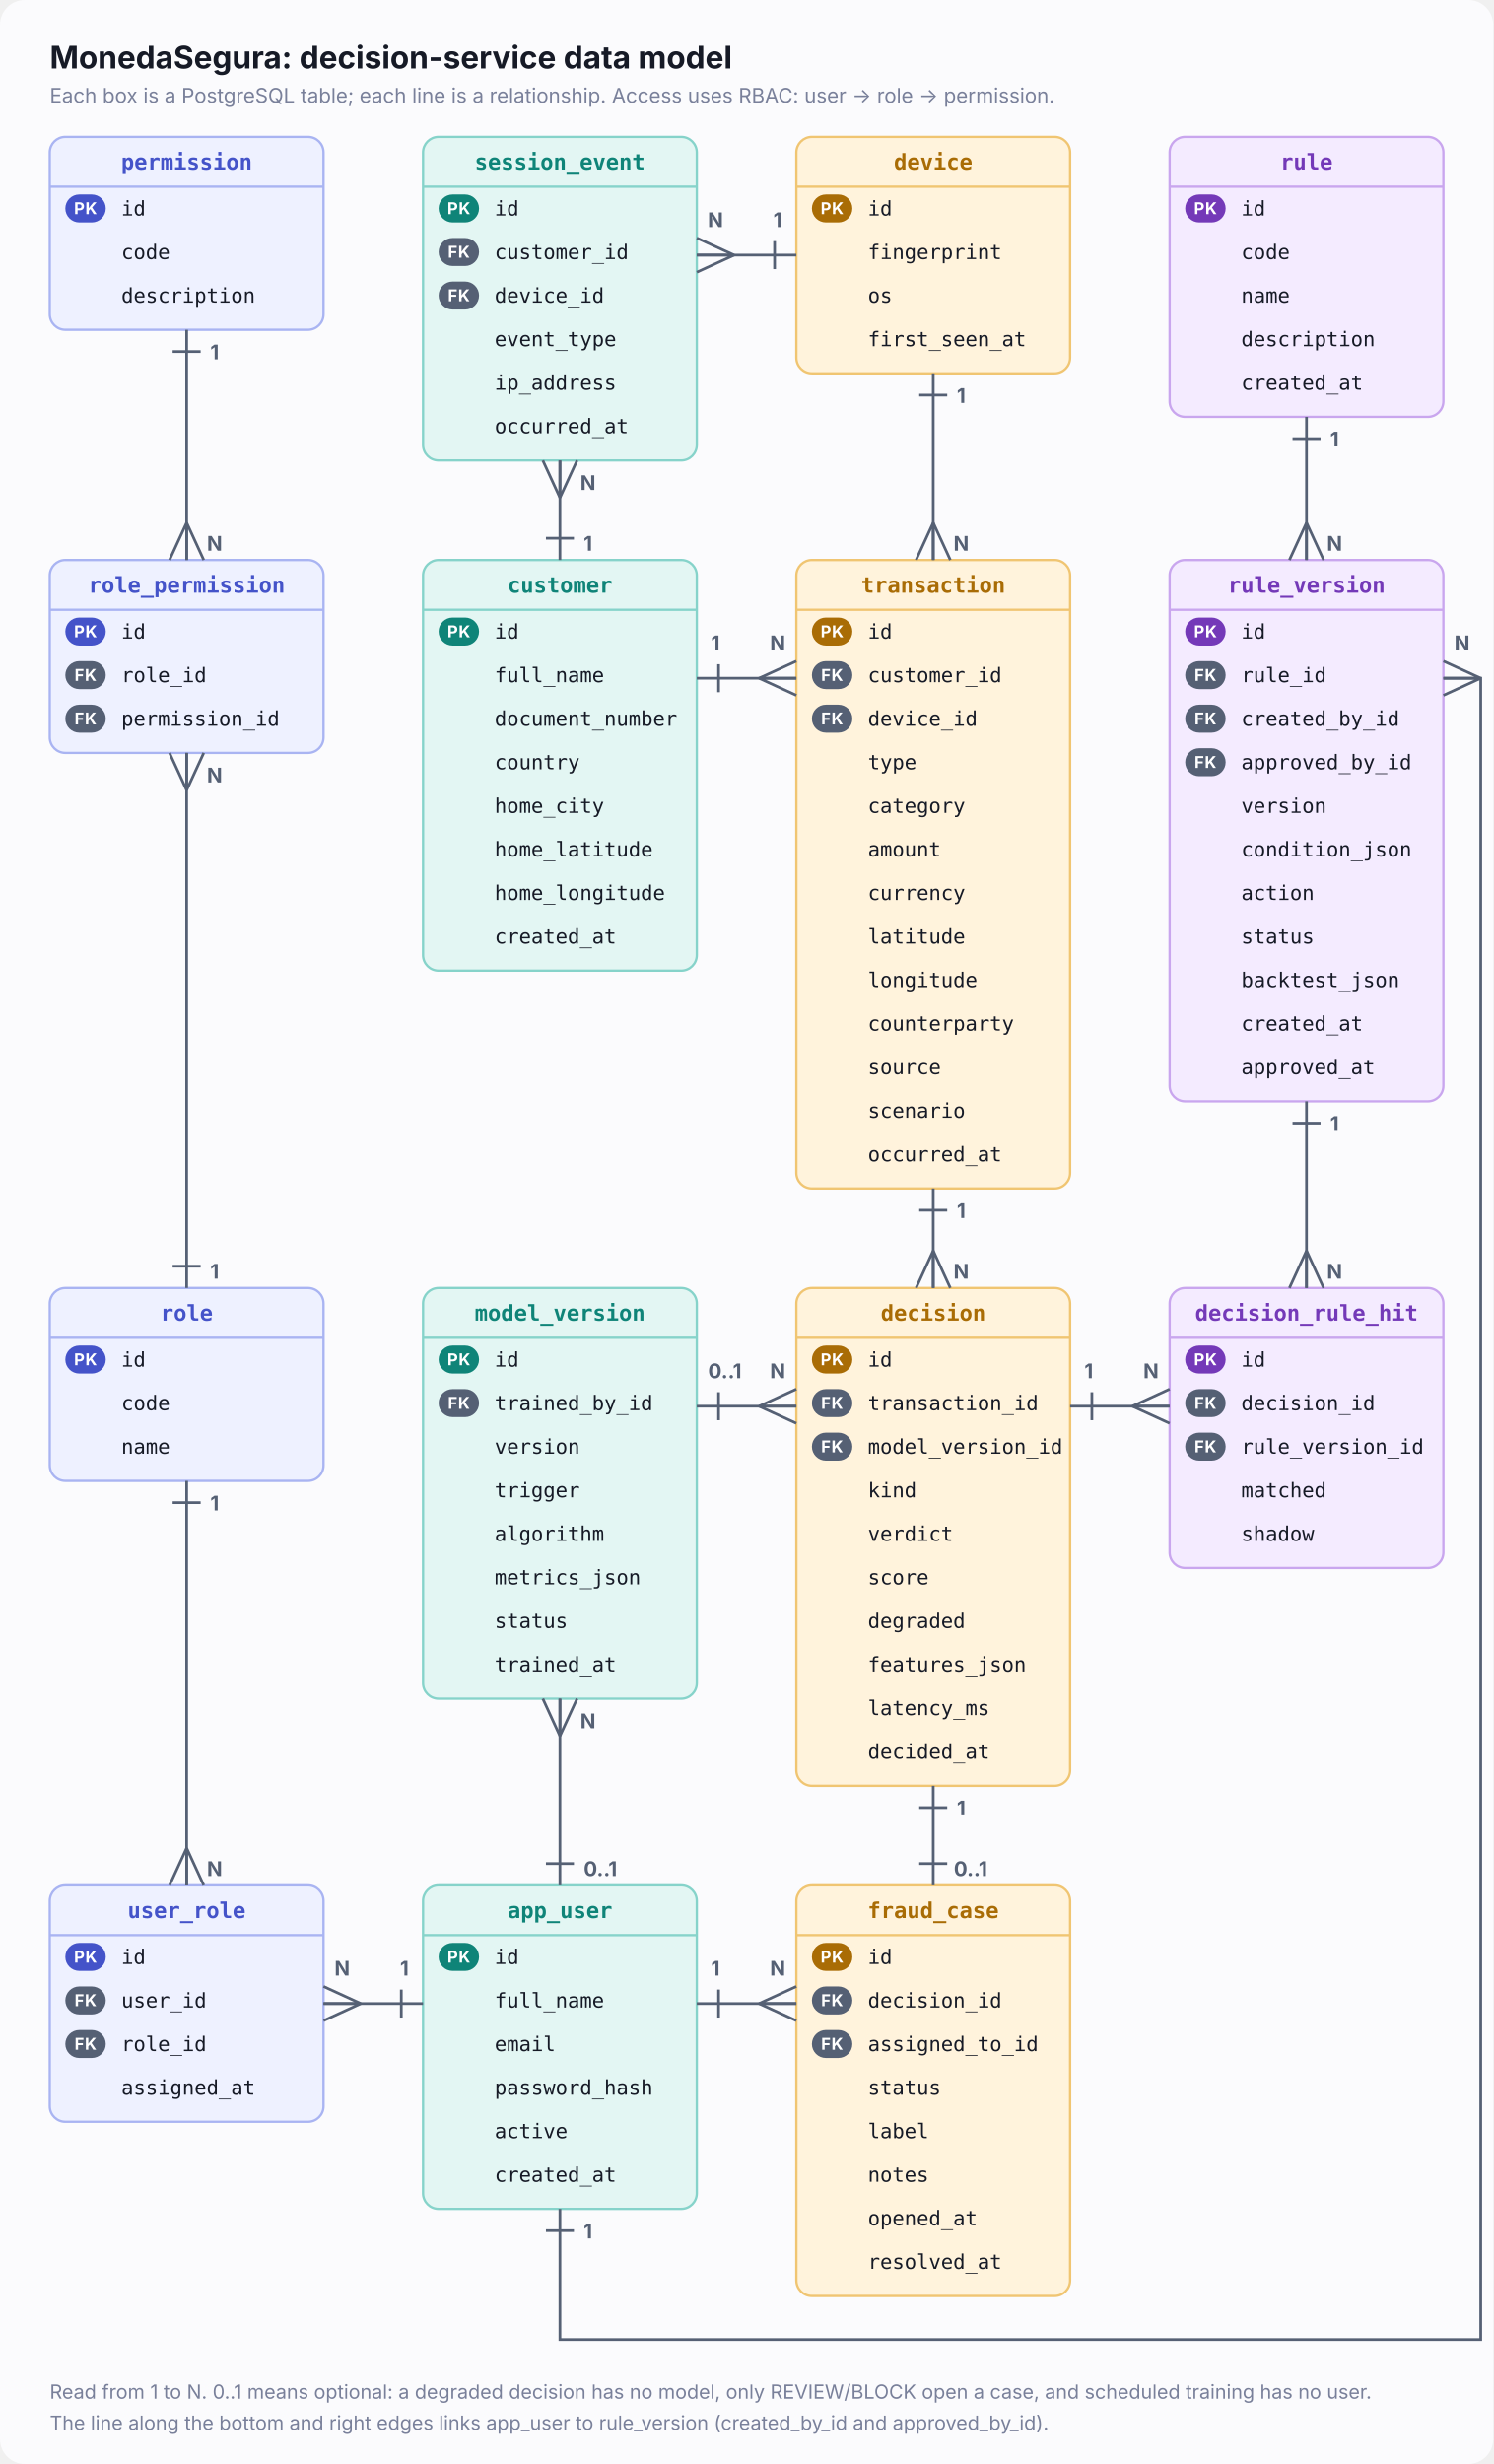
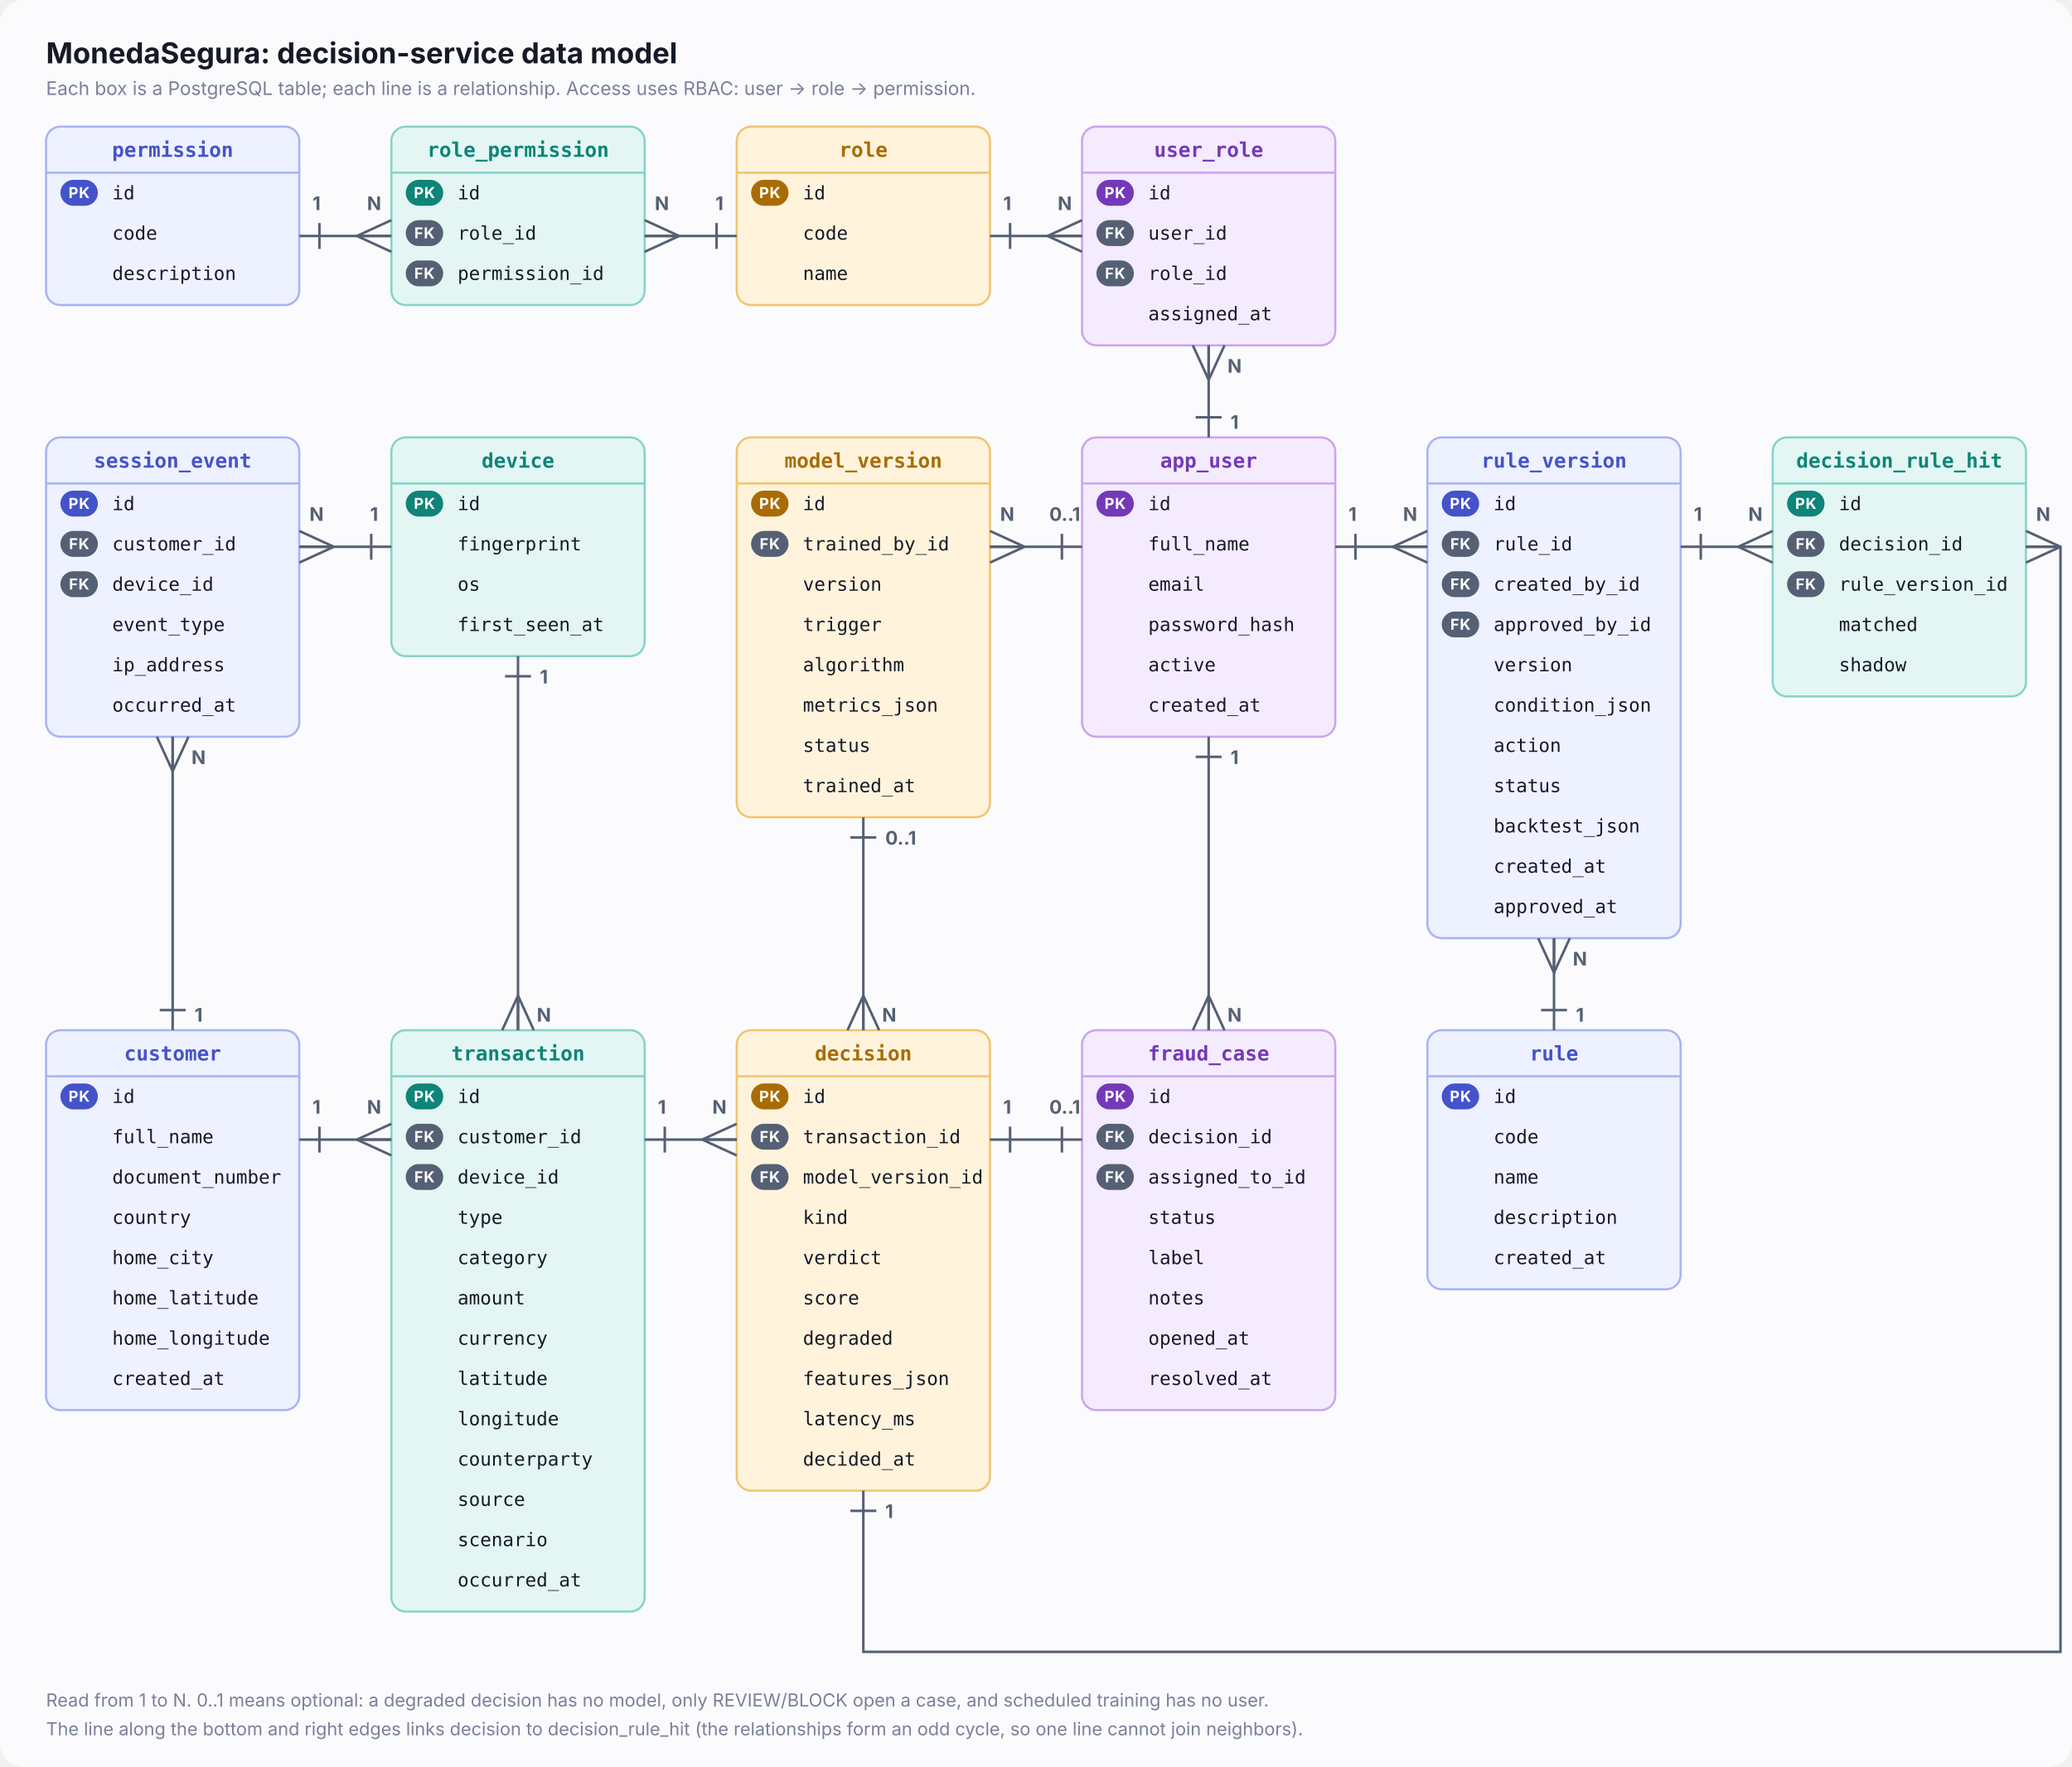
- <svg xmlns="http://www.w3.org/2000/svg" id="mer" viewBox="0 0 960 1584" role="img" font-family="ui-sans-serif, -apple-system, 'Segoe UI', Inter, Roboto, Helvetica, Arial, sans-serif">
+ <svg xmlns="http://www.w3.org/2000/svg" id="mer" viewBox="0 0 1440 1228" role="img" font-family="ui-sans-serif, -apple-system, 'Segoe UI', Inter, Roboto, Helvetica, Arial, sans-serif">
  <style>
#mer .mono{font-family:ui-monospace,SFMono-Regular,'SF Mono',Menlo,Consolas,monospace;font-size:13px;fill:#161A26}
#mer .nt{font-size:14px;font-weight:700}
#mer .lk{fill:none;stroke:#556074;stroke-width:1.75}
#mer .card{stroke-width:1.5}
#mer .bd{font-size:10.5px;font-weight:700;fill:#fff;letter-spacing:.04em}
#mer .ca{font-size:13px;font-weight:700;fill:#556074}
</style>
-   <rect width="960" height="1584" rx="16" fill="#FBFBFD" />
+   <rect width="1440" height="1228" rx="16" fill="#FBFBFD" />
  <text x="32" y="44" font-size="20" font-weight="700" fill="#161A26">MonedaSegura: decision-service data model</text>
  <text x="32" y="66" font-size="13" fill="#79809A">Each box is a PostgreSQL table; each line is a relationship. Access uses RBAC: user → role → permission.</text>
  <g>
    <rect class="card" x="32" y="88" width="176" height="124" rx="10" fill="#EEF1FF" stroke="#A9B4F2" />
    <path d="M32,120 H208" stroke="#A9B4F2" stroke-width="1.5" />
    <text class="nt mono" x="120" y="109" text-anchor="middle" style="fill:#4453C9;font-size:14px">permission</text>
    <rect x="42" y="125" width="26" height="18" rx="9" fill="#4453C9" />
    <text class="bd" x="55" y="134" text-anchor="middle" dy="0.35em">PK</text>
    <text class="mono" x="78" y="134" dy="0.35em">id</text>
    <text class="mono" x="78" y="162" dy="0.35em">code</text>
    <text class="mono" x="78" y="190" dy="0.35em">description</text>
  </g>
  <g>
-     <rect class="card" x="272" y="88" width="176" height="208" rx="10" fill="#E3F6F3" stroke="#86D3CA" />
+     <rect class="card" x="272" y="88" width="176" height="124" rx="10" fill="#E3F6F3" stroke="#86D3CA" />
    <path d="M272,120 H448" stroke="#86D3CA" stroke-width="1.5" />
-     <text class="nt mono" x="360" y="109" text-anchor="middle" style="fill:#0F8478;font-size:14px">session_event</text>
+     <text class="nt mono" x="360" y="109" text-anchor="middle" style="fill:#0F8478;font-size:14px">role_permission</text>
    <rect x="282" y="125" width="26" height="18" rx="9" fill="#0F8478" />
    <text class="bd" x="295" y="134" text-anchor="middle" dy="0.35em">PK</text>
    <text class="mono" x="318" y="134" dy="0.35em">id</text>
    <rect x="282" y="153" width="26" height="18" rx="9" fill="#556074" />
    <text class="bd" x="295" y="162" text-anchor="middle" dy="0.35em">FK</text>
-     <text class="mono" x="318" y="162" dy="0.35em">customer_id</text>
+     <text class="mono" x="318" y="162" dy="0.35em">role_id</text>
    <rect x="282" y="181" width="26" height="18" rx="9" fill="#556074" />
    <text class="bd" x="295" y="190" text-anchor="middle" dy="0.35em">FK</text>
-     <text class="mono" x="318" y="190" dy="0.35em">device_id</text>
-     <text class="mono" x="318" y="218" dy="0.35em">event_type</text>
-     <text class="mono" x="318" y="246" dy="0.35em">ip_address</text>
-     <text class="mono" x="318" y="274" dy="0.35em">occurred_at</text>
-   </g>
-   <g>
-     <rect class="card" x="512" y="88" width="176" height="152" rx="10" fill="#FFF3DC" stroke="#F0C572" />
+     <text class="mono" x="318" y="190" dy="0.35em">permission_id</text>
+   </g>
+   <g>
+     <rect class="card" x="512" y="88" width="176" height="124" rx="10" fill="#FFF3DC" stroke="#F0C572" />
    <path d="M512,120 H688" stroke="#F0C572" stroke-width="1.5" />
-     <text class="nt mono" x="600" y="109" text-anchor="middle" style="fill:#A96C05;font-size:14px">device</text>
+     <text class="nt mono" x="600" y="109" text-anchor="middle" style="fill:#A96C05;font-size:14px">role</text>
    <rect x="522" y="125" width="26" height="18" rx="9" fill="#A96C05" />
    <text class="bd" x="535" y="134" text-anchor="middle" dy="0.35em">PK</text>
    <text class="mono" x="558" y="134" dy="0.35em">id</text>
-     <text class="mono" x="558" y="162" dy="0.35em">fingerprint</text>
-     <text class="mono" x="558" y="190" dy="0.35em">os</text>
-     <text class="mono" x="558" y="218" dy="0.35em">first_seen_at</text>
-   </g>
-   <g>
-     <rect class="card" x="752" y="88" width="176" height="180" rx="10" fill="#F4EBFF" stroke="#C9A6EE" />
+     <text class="mono" x="558" y="162" dy="0.35em">code</text>
+     <text class="mono" x="558" y="190" dy="0.35em">name</text>
+   </g>
+   <g>
+     <rect class="card" x="752" y="88" width="176" height="152" rx="10" fill="#F4EBFF" stroke="#C9A6EE" />
    <path d="M752,120 H928" stroke="#C9A6EE" stroke-width="1.5" />
-     <text class="nt mono" x="840" y="109" text-anchor="middle" style="fill:#7439B8;font-size:14px">rule</text>
+     <text class="nt mono" x="840" y="109" text-anchor="middle" style="fill:#7439B8;font-size:14px">user_role</text>
    <rect x="762" y="125" width="26" height="18" rx="9" fill="#7439B8" />
    <text class="bd" x="775" y="134" text-anchor="middle" dy="0.35em">PK</text>
    <text class="mono" x="798" y="134" dy="0.35em">id</text>
-     <text class="mono" x="798" y="162" dy="0.35em">code</text>
-     <text class="mono" x="798" y="190" dy="0.35em">name</text>
-     <text class="mono" x="798" y="218" dy="0.35em">description</text>
-     <text class="mono" x="798" y="246" dy="0.35em">created_at</text>
-   </g>
-   <g>
-     <rect class="card" x="32" y="360" width="176" height="124" rx="10" fill="#EEF1FF" stroke="#A9B4F2" />
-     <path d="M32,392 H208" stroke="#A9B4F2" stroke-width="1.5" />
-     <text class="nt mono" x="120" y="381" text-anchor="middle" style="fill:#4453C9;font-size:14px">role_permission</text>
-     <rect x="42" y="397" width="26" height="18" rx="9" fill="#4453C9" />
-     <text class="bd" x="55" y="406" text-anchor="middle" dy="0.35em">PK</text>
-     <text class="mono" x="78" y="406" dy="0.35em">id</text>
-     <rect x="42" y="425" width="26" height="18" rx="9" fill="#556074" />
-     <text class="bd" x="55" y="434" text-anchor="middle" dy="0.35em">FK</text>
-     <text class="mono" x="78" y="434" dy="0.35em">role_id</text>
-     <rect x="42" y="453" width="26" height="18" rx="9" fill="#556074" />
-     <text class="bd" x="55" y="462" text-anchor="middle" dy="0.35em">FK</text>
-     <text class="mono" x="78" y="462" dy="0.35em">permission_id</text>
-   </g>
-   <g>
-     <rect class="card" x="272" y="360" width="176" height="264" rx="10" fill="#E3F6F3" stroke="#86D3CA" />
-     <path d="M272,392 H448" stroke="#86D3CA" stroke-width="1.5" />
-     <text class="nt mono" x="360" y="381" text-anchor="middle" style="fill:#0F8478;font-size:14px">customer</text>
-     <rect x="282" y="397" width="26" height="18" rx="9" fill="#0F8478" />
-     <text class="bd" x="295" y="406" text-anchor="middle" dy="0.35em">PK</text>
-     <text class="mono" x="318" y="406" dy="0.35em">id</text>
-     <text class="mono" x="318" y="434" dy="0.35em">full_name</text>
-     <text class="mono" x="318" y="462" dy="0.35em">document_number</text>
-     <text class="mono" x="318" y="490" dy="0.35em">country</text>
-     <text class="mono" x="318" y="518" dy="0.35em">home_city</text>
-     <text class="mono" x="318" y="546" dy="0.35em">home_latitude</text>
-     <text class="mono" x="318" y="574" dy="0.35em">home_longitude</text>
-     <text class="mono" x="318" y="602" dy="0.35em">created_at</text>
-   </g>
-   <g>
-     <rect class="card" x="512" y="360" width="176" height="404" rx="10" fill="#FFF3DC" stroke="#F0C572" />
-     <path d="M512,392 H688" stroke="#F0C572" stroke-width="1.5" />
-     <text class="nt mono" x="600" y="381" text-anchor="middle" style="fill:#A96C05;font-size:14px">transaction</text>
-     <rect x="522" y="397" width="26" height="18" rx="9" fill="#A96C05" />
-     <text class="bd" x="535" y="406" text-anchor="middle" dy="0.35em">PK</text>
-     <text class="mono" x="558" y="406" dy="0.35em">id</text>
-     <rect x="522" y="425" width="26" height="18" rx="9" fill="#556074" />
-     <text class="bd" x="535" y="434" text-anchor="middle" dy="0.35em">FK</text>
-     <text class="mono" x="558" y="434" dy="0.35em">customer_id</text>
-     <rect x="522" y="453" width="26" height="18" rx="9" fill="#556074" />
-     <text class="bd" x="535" y="462" text-anchor="middle" dy="0.35em">FK</text>
-     <text class="mono" x="558" y="462" dy="0.35em">device_id</text>
-     <text class="mono" x="558" y="490" dy="0.35em">type</text>
-     <text class="mono" x="558" y="518" dy="0.35em">category</text>
-     <text class="mono" x="558" y="546" dy="0.35em">amount</text>
-     <text class="mono" x="558" y="574" dy="0.35em">currency</text>
-     <text class="mono" x="558" y="602" dy="0.35em">latitude</text>
-     <text class="mono" x="558" y="630" dy="0.35em">longitude</text>
-     <text class="mono" x="558" y="658" dy="0.35em">counterparty</text>
-     <text class="mono" x="558" y="686" dy="0.35em">source</text>
-     <text class="mono" x="558" y="714" dy="0.35em">scenario</text>
-     <text class="mono" x="558" y="742" dy="0.35em">occurred_at</text>
-   </g>
-   <g>
-     <rect class="card" x="752" y="360" width="176" height="348" rx="10" fill="#F4EBFF" stroke="#C9A6EE" />
-     <path d="M752,392 H928" stroke="#C9A6EE" stroke-width="1.5" />
-     <text class="nt mono" x="840" y="381" text-anchor="middle" style="fill:#7439B8;font-size:14px">rule_version</text>
-     <rect x="762" y="397" width="26" height="18" rx="9" fill="#7439B8" />
-     <text class="bd" x="775" y="406" text-anchor="middle" dy="0.35em">PK</text>
-     <text class="mono" x="798" y="406" dy="0.35em">id</text>
-     <rect x="762" y="425" width="26" height="18" rx="9" fill="#556074" />
-     <text class="bd" x="775" y="434" text-anchor="middle" dy="0.35em">FK</text>
-     <text class="mono" x="798" y="434" dy="0.35em">rule_id</text>
-     <rect x="762" y="453" width="26" height="18" rx="9" fill="#556074" />
-     <text class="bd" x="775" y="462" text-anchor="middle" dy="0.35em">FK</text>
-     <text class="mono" x="798" y="462" dy="0.35em">created_by_id</text>
-     <rect x="762" y="481" width="26" height="18" rx="9" fill="#556074" />
-     <text class="bd" x="775" y="490" text-anchor="middle" dy="0.35em">FK</text>
-     <text class="mono" x="798" y="490" dy="0.35em">approved_by_id</text>
-     <text class="mono" x="798" y="518" dy="0.35em">version</text>
-     <text class="mono" x="798" y="546" dy="0.35em">condition_json</text>
-     <text class="mono" x="798" y="574" dy="0.35em">action</text>
-     <text class="mono" x="798" y="602" dy="0.35em">status</text>
-     <text class="mono" x="798" y="630" dy="0.35em">backtest_json</text>
-     <text class="mono" x="798" y="658" dy="0.35em">created_at</text>
-     <text class="mono" x="798" y="686" dy="0.35em">approved_at</text>
-   </g>
-   <g>
-     <rect class="card" x="32" y="828" width="176" height="124" rx="10" fill="#EEF1FF" stroke="#A9B4F2" />
-     <path d="M32,860 H208" stroke="#A9B4F2" stroke-width="1.5" />
-     <text class="nt mono" x="120" y="849" text-anchor="middle" style="fill:#4453C9;font-size:14px">role</text>
-     <rect x="42" y="865" width="26" height="18" rx="9" fill="#4453C9" />
-     <text class="bd" x="55" y="874" text-anchor="middle" dy="0.35em">PK</text>
-     <text class="mono" x="78" y="874" dy="0.35em">id</text>
-     <text class="mono" x="78" y="902" dy="0.35em">code</text>
-     <text class="mono" x="78" y="930" dy="0.35em">name</text>
-   </g>
-   <g>
-     <rect class="card" x="272" y="828" width="176" height="264" rx="10" fill="#E3F6F3" stroke="#86D3CA" />
-     <path d="M272,860 H448" stroke="#86D3CA" stroke-width="1.5" />
-     <text class="nt mono" x="360" y="849" text-anchor="middle" style="fill:#0F8478;font-size:14px">model_version</text>
-     <rect x="282" y="865" width="26" height="18" rx="9" fill="#0F8478" />
-     <text class="bd" x="295" y="874" text-anchor="middle" dy="0.35em">PK</text>
-     <text class="mono" x="318" y="874" dy="0.35em">id</text>
-     <rect x="282" y="893" width="26" height="18" rx="9" fill="#556074" />
-     <text class="bd" x="295" y="902" text-anchor="middle" dy="0.35em">FK</text>
-     <text class="mono" x="318" y="902" dy="0.35em">trained_by_id</text>
-     <text class="mono" x="318" y="930" dy="0.35em">version</text>
-     <text class="mono" x="318" y="958" dy="0.35em">trigger</text>
-     <text class="mono" x="318" y="986" dy="0.35em">algorithm</text>
-     <text class="mono" x="318" y="1014" dy="0.35em">metrics_json</text>
-     <text class="mono" x="318" y="1042" dy="0.35em">status</text>
-     <text class="mono" x="318" y="1070" dy="0.35em">trained_at</text>
-   </g>
-   <g>
-     <rect class="card" x="512" y="828" width="176" height="320" rx="10" fill="#FFF3DC" stroke="#F0C572" />
-     <path d="M512,860 H688" stroke="#F0C572" stroke-width="1.5" />
-     <text class="nt mono" x="600" y="849" text-anchor="middle" style="fill:#A96C05;font-size:14px">decision</text>
-     <rect x="522" y="865" width="26" height="18" rx="9" fill="#A96C05" />
-     <text class="bd" x="535" y="874" text-anchor="middle" dy="0.35em">PK</text>
-     <text class="mono" x="558" y="874" dy="0.35em">id</text>
-     <rect x="522" y="893" width="26" height="18" rx="9" fill="#556074" />
-     <text class="bd" x="535" y="902" text-anchor="middle" dy="0.35em">FK</text>
-     <text class="mono" x="558" y="902" dy="0.35em">transaction_id</text>
-     <rect x="522" y="921" width="26" height="18" rx="9" fill="#556074" />
-     <text class="bd" x="535" y="930" text-anchor="middle" dy="0.35em">FK</text>
-     <text class="mono" x="558" y="930" dy="0.35em">model_version_id</text>
-     <text class="mono" x="558" y="958" dy="0.35em">kind</text>
-     <text class="mono" x="558" y="986" dy="0.35em">verdict</text>
-     <text class="mono" x="558" y="1014" dy="0.35em">score</text>
-     <text class="mono" x="558" y="1042" dy="0.35em">degraded</text>
-     <text class="mono" x="558" y="1070" dy="0.35em">features_json</text>
-     <text class="mono" x="558" y="1098" dy="0.35em">latency_ms</text>
-     <text class="mono" x="558" y="1126" dy="0.35em">decided_at</text>
-   </g>
-   <g>
-     <rect class="card" x="752" y="828" width="176" height="180" rx="10" fill="#F4EBFF" stroke="#C9A6EE" />
-     <path d="M752,860 H928" stroke="#C9A6EE" stroke-width="1.5" />
-     <text class="nt mono" x="840" y="849" text-anchor="middle" style="fill:#7439B8;font-size:14px">decision_rule_hit</text>
-     <rect x="762" y="865" width="26" height="18" rx="9" fill="#7439B8" />
-     <text class="bd" x="775" y="874" text-anchor="middle" dy="0.35em">PK</text>
-     <text class="mono" x="798" y="874" dy="0.35em">id</text>
-     <rect x="762" y="893" width="26" height="18" rx="9" fill="#556074" />
-     <text class="bd" x="775" y="902" text-anchor="middle" dy="0.35em">FK</text>
-     <text class="mono" x="798" y="902" dy="0.35em">decision_id</text>
-     <rect x="762" y="921" width="26" height="18" rx="9" fill="#556074" />
-     <text class="bd" x="775" y="930" text-anchor="middle" dy="0.35em">FK</text>
-     <text class="mono" x="798" y="930" dy="0.35em">rule_version_id</text>
-     <text class="mono" x="798" y="958" dy="0.35em">matched</text>
-     <text class="mono" x="798" y="986" dy="0.35em">shadow</text>
-   </g>
-   <g>
-     <rect class="card" x="32" y="1212" width="176" height="152" rx="10" fill="#EEF1FF" stroke="#A9B4F2" />
-     <path d="M32,1244 H208" stroke="#A9B4F2" stroke-width="1.5" />
-     <text class="nt mono" x="120" y="1233" text-anchor="middle" style="fill:#4453C9;font-size:14px">user_role</text>
-     <rect x="42" y="1249" width="26" height="18" rx="9" fill="#4453C9" />
-     <text class="bd" x="55" y="1258" text-anchor="middle" dy="0.35em">PK</text>
-     <text class="mono" x="78" y="1258" dy="0.35em">id</text>
-     <rect x="42" y="1277" width="26" height="18" rx="9" fill="#556074" />
-     <text class="bd" x="55" y="1286" text-anchor="middle" dy="0.35em">FK</text>
-     <text class="mono" x="78" y="1286" dy="0.35em">user_id</text>
-     <rect x="42" y="1305" width="26" height="18" rx="9" fill="#556074" />
-     <text class="bd" x="55" y="1314" text-anchor="middle" dy="0.35em">FK</text>
-     <text class="mono" x="78" y="1314" dy="0.35em">role_id</text>
-     <text class="mono" x="78" y="1342" dy="0.35em">assigned_at</text>
-   </g>
-   <g>
-     <rect class="card" x="272" y="1212" width="176" height="208" rx="10" fill="#E3F6F3" stroke="#86D3CA" />
-     <path d="M272,1244 H448" stroke="#86D3CA" stroke-width="1.5" />
-     <text class="nt mono" x="360" y="1233" text-anchor="middle" style="fill:#0F8478;font-size:14px">app_user</text>
-     <rect x="282" y="1249" width="26" height="18" rx="9" fill="#0F8478" />
-     <text class="bd" x="295" y="1258" text-anchor="middle" dy="0.35em">PK</text>
-     <text class="mono" x="318" y="1258" dy="0.35em">id</text>
-     <text class="mono" x="318" y="1286" dy="0.35em">full_name</text>
-     <text class="mono" x="318" y="1314" dy="0.35em">email</text>
-     <text class="mono" x="318" y="1342" dy="0.35em">password_hash</text>
-     <text class="mono" x="318" y="1370" dy="0.35em">active</text>
-     <text class="mono" x="318" y="1398" dy="0.35em">created_at</text>
-   </g>
-   <g>
-     <rect class="card" x="512" y="1212" width="176" height="264" rx="10" fill="#FFF3DC" stroke="#F0C572" />
-     <path d="M512,1244 H688" stroke="#F0C572" stroke-width="1.5" />
-     <text class="nt mono" x="600" y="1233" text-anchor="middle" style="fill:#A96C05;font-size:14px">fraud_case</text>
-     <rect x="522" y="1249" width="26" height="18" rx="9" fill="#A96C05" />
-     <text class="bd" x="535" y="1258" text-anchor="middle" dy="0.35em">PK</text>
-     <text class="mono" x="558" y="1258" dy="0.35em">id</text>
-     <rect x="522" y="1277" width="26" height="18" rx="9" fill="#556074" />
-     <text class="bd" x="535" y="1286" text-anchor="middle" dy="0.35em">FK</text>
-     <text class="mono" x="558" y="1286" dy="0.35em">decision_id</text>
-     <rect x="522" y="1305" width="26" height="18" rx="9" fill="#556074" />
-     <text class="bd" x="535" y="1314" text-anchor="middle" dy="0.35em">FK</text>
-     <text class="mono" x="558" y="1314" dy="0.35em">assigned_to_id</text>
-     <text class="mono" x="558" y="1342" dy="0.35em">status</text>
-     <text class="mono" x="558" y="1370" dy="0.35em">label</text>
-     <text class="mono" x="558" y="1398" dy="0.35em">notes</text>
-     <text class="mono" x="558" y="1426" dy="0.35em">opened_at</text>
-     <text class="mono" x="558" y="1454" dy="0.35em">resolved_at</text>
-   </g>
-   <path class="lk" d="M120,212 V360" />
-   <path class="lk" d="M111,226 H129" />
-   <path class="lk" d="M120,336 L109,360 M120,336 L120,360 M120,336 L131,360" />
-   <text class="ca" x="138" y="231" text-anchor="middle">1</text>
-   <text class="ca" x="138" y="354" text-anchor="middle">N</text>
-   <path class="lk" d="M120,484 V828" />
-   <path class="lk" d="M111,814 H129" />
-   <path class="lk" d="M120,508 L109,484 M120,508 L120,484 M120,508 L131,484" />
-   <text class="ca" x="138" y="503" text-anchor="middle">N</text>
-   <text class="ca" x="138" y="822" text-anchor="middle">1</text>
-   <path class="lk" d="M120,952 V1212" />
-   <path class="lk" d="M111,966 H129" />
-   <path class="lk" d="M120,1188 L109,1212 M120,1188 L120,1212 M120,1188 L131,1212" />
-   <text class="ca" x="138" y="971" text-anchor="middle">1</text>
-   <text class="ca" x="138" y="1206" text-anchor="middle">N</text>
-   <path class="lk" d="M208,1288 H272" />
-   <path class="lk" d="M258,1279 V1297" />
-   <path class="lk" d="M232,1288 L208,1277 M232,1288 L208,1288 M232,1288 L208,1299" />
-   <text class="ca" x="260" y="1270" text-anchor="middle">1</text>
-   <text class="ca" x="220" y="1270" text-anchor="middle">N</text>
+     <rect x="762" y="153" width="26" height="18" rx="9" fill="#556074" />
+     <text class="bd" x="775" y="162" text-anchor="middle" dy="0.35em">FK</text>
+     <text class="mono" x="798" y="162" dy="0.35em">user_id</text>
+     <rect x="762" y="181" width="26" height="18" rx="9" fill="#556074" />
+     <text class="bd" x="775" y="190" text-anchor="middle" dy="0.35em">FK</text>
+     <text class="mono" x="798" y="190" dy="0.35em">role_id</text>
+     <text class="mono" x="798" y="218" dy="0.35em">assigned_at</text>
+   </g>
+   <g>
+     <rect class="card" x="32" y="304" width="176" height="208" rx="10" fill="#EEF1FF" stroke="#A9B4F2" />
+     <path d="M32,336 H208" stroke="#A9B4F2" stroke-width="1.5" />
+     <text class="nt mono" x="120" y="325" text-anchor="middle" style="fill:#4453C9;font-size:14px">session_event</text>
+     <rect x="42" y="341" width="26" height="18" rx="9" fill="#4453C9" />
+     <text class="bd" x="55" y="350" text-anchor="middle" dy="0.35em">PK</text>
+     <text class="mono" x="78" y="350" dy="0.35em">id</text>
+     <rect x="42" y="369" width="26" height="18" rx="9" fill="#556074" />
+     <text class="bd" x="55" y="378" text-anchor="middle" dy="0.35em">FK</text>
+     <text class="mono" x="78" y="378" dy="0.35em">customer_id</text>
+     <rect x="42" y="397" width="26" height="18" rx="9" fill="#556074" />
+     <text class="bd" x="55" y="406" text-anchor="middle" dy="0.35em">FK</text>
+     <text class="mono" x="78" y="406" dy="0.35em">device_id</text>
+     <text class="mono" x="78" y="434" dy="0.35em">event_type</text>
+     <text class="mono" x="78" y="462" dy="0.35em">ip_address</text>
+     <text class="mono" x="78" y="490" dy="0.35em">occurred_at</text>
+   </g>
+   <g>
+     <rect class="card" x="272" y="304" width="176" height="152" rx="10" fill="#E3F6F3" stroke="#86D3CA" />
+     <path d="M272,336 H448" stroke="#86D3CA" stroke-width="1.5" />
+     <text class="nt mono" x="360" y="325" text-anchor="middle" style="fill:#0F8478;font-size:14px">device</text>
+     <rect x="282" y="341" width="26" height="18" rx="9" fill="#0F8478" />
+     <text class="bd" x="295" y="350" text-anchor="middle" dy="0.35em">PK</text>
+     <text class="mono" x="318" y="350" dy="0.35em">id</text>
+     <text class="mono" x="318" y="378" dy="0.35em">fingerprint</text>
+     <text class="mono" x="318" y="406" dy="0.35em">os</text>
+     <text class="mono" x="318" y="434" dy="0.35em">first_seen_at</text>
+   </g>
+   <g>
+     <rect class="card" x="512" y="304" width="176" height="264" rx="10" fill="#FFF3DC" stroke="#F0C572" />
+     <path d="M512,336 H688" stroke="#F0C572" stroke-width="1.5" />
+     <text class="nt mono" x="600" y="325" text-anchor="middle" style="fill:#A96C05;font-size:14px">model_version</text>
+     <rect x="522" y="341" width="26" height="18" rx="9" fill="#A96C05" />
+     <text class="bd" x="535" y="350" text-anchor="middle" dy="0.35em">PK</text>
+     <text class="mono" x="558" y="350" dy="0.35em">id</text>
+     <rect x="522" y="369" width="26" height="18" rx="9" fill="#556074" />
+     <text class="bd" x="535" y="378" text-anchor="middle" dy="0.35em">FK</text>
+     <text class="mono" x="558" y="378" dy="0.35em">trained_by_id</text>
+     <text class="mono" x="558" y="406" dy="0.35em">version</text>
+     <text class="mono" x="558" y="434" dy="0.35em">trigger</text>
+     <text class="mono" x="558" y="462" dy="0.35em">algorithm</text>
+     <text class="mono" x="558" y="490" dy="0.35em">metrics_json</text>
+     <text class="mono" x="558" y="518" dy="0.35em">status</text>
+     <text class="mono" x="558" y="546" dy="0.35em">trained_at</text>
+   </g>
+   <g>
+     <rect class="card" x="752" y="304" width="176" height="208" rx="10" fill="#F4EBFF" stroke="#C9A6EE" />
+     <path d="M752,336 H928" stroke="#C9A6EE" stroke-width="1.5" />
+     <text class="nt mono" x="840" y="325" text-anchor="middle" style="fill:#7439B8;font-size:14px">app_user</text>
+     <rect x="762" y="341" width="26" height="18" rx="9" fill="#7439B8" />
+     <text class="bd" x="775" y="350" text-anchor="middle" dy="0.35em">PK</text>
+     <text class="mono" x="798" y="350" dy="0.35em">id</text>
+     <text class="mono" x="798" y="378" dy="0.35em">full_name</text>
+     <text class="mono" x="798" y="406" dy="0.35em">email</text>
+     <text class="mono" x="798" y="434" dy="0.35em">password_hash</text>
+     <text class="mono" x="798" y="462" dy="0.35em">active</text>
+     <text class="mono" x="798" y="490" dy="0.35em">created_at</text>
+   </g>
+   <g>
+     <rect class="card" x="992" y="304" width="176" height="348" rx="10" fill="#EEF1FF" stroke="#A9B4F2" />
+     <path d="M992,336 H1168" stroke="#A9B4F2" stroke-width="1.5" />
+     <text class="nt mono" x="1080" y="325" text-anchor="middle" style="fill:#4453C9;font-size:14px">rule_version</text>
+     <rect x="1002" y="341" width="26" height="18" rx="9" fill="#4453C9" />
+     <text class="bd" x="1015" y="350" text-anchor="middle" dy="0.35em">PK</text>
+     <text class="mono" x="1038" y="350" dy="0.35em">id</text>
+     <rect x="1002" y="369" width="26" height="18" rx="9" fill="#556074" />
+     <text class="bd" x="1015" y="378" text-anchor="middle" dy="0.35em">FK</text>
+     <text class="mono" x="1038" y="378" dy="0.35em">rule_id</text>
+     <rect x="1002" y="397" width="26" height="18" rx="9" fill="#556074" />
+     <text class="bd" x="1015" y="406" text-anchor="middle" dy="0.35em">FK</text>
+     <text class="mono" x="1038" y="406" dy="0.35em">created_by_id</text>
+     <rect x="1002" y="425" width="26" height="18" rx="9" fill="#556074" />
+     <text class="bd" x="1015" y="434" text-anchor="middle" dy="0.35em">FK</text>
+     <text class="mono" x="1038" y="434" dy="0.35em">approved_by_id</text>
+     <text class="mono" x="1038" y="462" dy="0.35em">version</text>
+     <text class="mono" x="1038" y="490" dy="0.35em">condition_json</text>
+     <text class="mono" x="1038" y="518" dy="0.35em">action</text>
+     <text class="mono" x="1038" y="546" dy="0.35em">status</text>
+     <text class="mono" x="1038" y="574" dy="0.35em">backtest_json</text>
+     <text class="mono" x="1038" y="602" dy="0.35em">created_at</text>
+     <text class="mono" x="1038" y="630" dy="0.35em">approved_at</text>
+   </g>
+   <g>
+     <rect class="card" x="1232" y="304" width="176" height="180" rx="10" fill="#E3F6F3" stroke="#86D3CA" />
+     <path d="M1232,336 H1408" stroke="#86D3CA" stroke-width="1.5" />
+     <text class="nt mono" x="1320" y="325" text-anchor="middle" style="fill:#0F8478;font-size:14px">decision_rule_hit</text>
+     <rect x="1242" y="341" width="26" height="18" rx="9" fill="#0F8478" />
+     <text class="bd" x="1255" y="350" text-anchor="middle" dy="0.35em">PK</text>
+     <text class="mono" x="1278" y="350" dy="0.35em">id</text>
+     <rect x="1242" y="369" width="26" height="18" rx="9" fill="#556074" />
+     <text class="bd" x="1255" y="378" text-anchor="middle" dy="0.35em">FK</text>
+     <text class="mono" x="1278" y="378" dy="0.35em">decision_id</text>
+     <rect x="1242" y="397" width="26" height="18" rx="9" fill="#556074" />
+     <text class="bd" x="1255" y="406" text-anchor="middle" dy="0.35em">FK</text>
+     <text class="mono" x="1278" y="406" dy="0.35em">rule_version_id</text>
+     <text class="mono" x="1278" y="434" dy="0.35em">matched</text>
+     <text class="mono" x="1278" y="462" dy="0.35em">shadow</text>
+   </g>
+   <g>
+     <rect class="card" x="32" y="716" width="176" height="264" rx="10" fill="#EEF1FF" stroke="#A9B4F2" />
+     <path d="M32,748 H208" stroke="#A9B4F2" stroke-width="1.5" />
+     <text class="nt mono" x="120" y="737" text-anchor="middle" style="fill:#4453C9;font-size:14px">customer</text>
+     <rect x="42" y="753" width="26" height="18" rx="9" fill="#4453C9" />
+     <text class="bd" x="55" y="762" text-anchor="middle" dy="0.35em">PK</text>
+     <text class="mono" x="78" y="762" dy="0.35em">id</text>
+     <text class="mono" x="78" y="790" dy="0.35em">full_name</text>
+     <text class="mono" x="78" y="818" dy="0.35em">document_number</text>
+     <text class="mono" x="78" y="846" dy="0.35em">country</text>
+     <text class="mono" x="78" y="874" dy="0.35em">home_city</text>
+     <text class="mono" x="78" y="902" dy="0.35em">home_latitude</text>
+     <text class="mono" x="78" y="930" dy="0.35em">home_longitude</text>
+     <text class="mono" x="78" y="958" dy="0.35em">created_at</text>
+   </g>
+   <g>
+     <rect class="card" x="272" y="716" width="176" height="404" rx="10" fill="#E3F6F3" stroke="#86D3CA" />
+     <path d="M272,748 H448" stroke="#86D3CA" stroke-width="1.5" />
+     <text class="nt mono" x="360" y="737" text-anchor="middle" style="fill:#0F8478;font-size:14px">transaction</text>
+     <rect x="282" y="753" width="26" height="18" rx="9" fill="#0F8478" />
+     <text class="bd" x="295" y="762" text-anchor="middle" dy="0.35em">PK</text>
+     <text class="mono" x="318" y="762" dy="0.35em">id</text>
+     <rect x="282" y="781" width="26" height="18" rx="9" fill="#556074" />
+     <text class="bd" x="295" y="790" text-anchor="middle" dy="0.35em">FK</text>
+     <text class="mono" x="318" y="790" dy="0.35em">customer_id</text>
+     <rect x="282" y="809" width="26" height="18" rx="9" fill="#556074" />
+     <text class="bd" x="295" y="818" text-anchor="middle" dy="0.35em">FK</text>
+     <text class="mono" x="318" y="818" dy="0.35em">device_id</text>
+     <text class="mono" x="318" y="846" dy="0.35em">type</text>
+     <text class="mono" x="318" y="874" dy="0.35em">category</text>
+     <text class="mono" x="318" y="902" dy="0.35em">amount</text>
+     <text class="mono" x="318" y="930" dy="0.35em">currency</text>
+     <text class="mono" x="318" y="958" dy="0.35em">latitude</text>
+     <text class="mono" x="318" y="986" dy="0.35em">longitude</text>
+     <text class="mono" x="318" y="1014" dy="0.35em">counterparty</text>
+     <text class="mono" x="318" y="1042" dy="0.35em">source</text>
+     <text class="mono" x="318" y="1070" dy="0.35em">scenario</text>
+     <text class="mono" x="318" y="1098" dy="0.35em">occurred_at</text>
+   </g>
+   <g>
+     <rect class="card" x="512" y="716" width="176" height="320" rx="10" fill="#FFF3DC" stroke="#F0C572" />
+     <path d="M512,748 H688" stroke="#F0C572" stroke-width="1.5" />
+     <text class="nt mono" x="600" y="737" text-anchor="middle" style="fill:#A96C05;font-size:14px">decision</text>
+     <rect x="522" y="753" width="26" height="18" rx="9" fill="#A96C05" />
+     <text class="bd" x="535" y="762" text-anchor="middle" dy="0.35em">PK</text>
+     <text class="mono" x="558" y="762" dy="0.35em">id</text>
+     <rect x="522" y="781" width="26" height="18" rx="9" fill="#556074" />
+     <text class="bd" x="535" y="790" text-anchor="middle" dy="0.35em">FK</text>
+     <text class="mono" x="558" y="790" dy="0.35em">transaction_id</text>
+     <rect x="522" y="809" width="26" height="18" rx="9" fill="#556074" />
+     <text class="bd" x="535" y="818" text-anchor="middle" dy="0.35em">FK</text>
+     <text class="mono" x="558" y="818" dy="0.35em">model_version_id</text>
+     <text class="mono" x="558" y="846" dy="0.35em">kind</text>
+     <text class="mono" x="558" y="874" dy="0.35em">verdict</text>
+     <text class="mono" x="558" y="902" dy="0.35em">score</text>
+     <text class="mono" x="558" y="930" dy="0.35em">degraded</text>
+     <text class="mono" x="558" y="958" dy="0.35em">features_json</text>
+     <text class="mono" x="558" y="986" dy="0.35em">latency_ms</text>
+     <text class="mono" x="558" y="1014" dy="0.35em">decided_at</text>
+   </g>
+   <g>
+     <rect class="card" x="752" y="716" width="176" height="264" rx="10" fill="#F4EBFF" stroke="#C9A6EE" />
+     <path d="M752,748 H928" stroke="#C9A6EE" stroke-width="1.5" />
+     <text class="nt mono" x="840" y="737" text-anchor="middle" style="fill:#7439B8;font-size:14px">fraud_case</text>
+     <rect x="762" y="753" width="26" height="18" rx="9" fill="#7439B8" />
+     <text class="bd" x="775" y="762" text-anchor="middle" dy="0.35em">PK</text>
+     <text class="mono" x="798" y="762" dy="0.35em">id</text>
+     <rect x="762" y="781" width="26" height="18" rx="9" fill="#556074" />
+     <text class="bd" x="775" y="790" text-anchor="middle" dy="0.35em">FK</text>
+     <text class="mono" x="798" y="790" dy="0.35em">decision_id</text>
+     <rect x="762" y="809" width="26" height="18" rx="9" fill="#556074" />
+     <text class="bd" x="775" y="818" text-anchor="middle" dy="0.35em">FK</text>
+     <text class="mono" x="798" y="818" dy="0.35em">assigned_to_id</text>
+     <text class="mono" x="798" y="846" dy="0.35em">status</text>
+     <text class="mono" x="798" y="874" dy="0.35em">label</text>
+     <text class="mono" x="798" y="902" dy="0.35em">notes</text>
+     <text class="mono" x="798" y="930" dy="0.35em">opened_at</text>
+     <text class="mono" x="798" y="958" dy="0.35em">resolved_at</text>
+   </g>
+   <g>
+     <rect class="card" x="992" y="716" width="176" height="180" rx="10" fill="#EEF1FF" stroke="#A9B4F2" />
+     <path d="M992,748 H1168" stroke="#A9B4F2" stroke-width="1.5" />
+     <text class="nt mono" x="1080" y="737" text-anchor="middle" style="fill:#4453C9;font-size:14px">rule</text>
+     <rect x="1002" y="753" width="26" height="18" rx="9" fill="#4453C9" />
+     <text class="bd" x="1015" y="762" text-anchor="middle" dy="0.35em">PK</text>
+     <text class="mono" x="1038" y="762" dy="0.35em">id</text>
+     <text class="mono" x="1038" y="790" dy="0.35em">code</text>
+     <text class="mono" x="1038" y="818" dy="0.35em">name</text>
+     <text class="mono" x="1038" y="846" dy="0.35em">description</text>
+     <text class="mono" x="1038" y="874" dy="0.35em">created_at</text>
+   </g>
+   <path class="lk" d="M840,240 V304" />
+   <path class="lk" d="M831,290 H849" />
+   <path class="lk" d="M840,264 L829,240 M840,264 L840,240 M840,264 L851,240" />
+   <text class="ca" x="858" y="259" text-anchor="middle">N</text>
+   <text class="ca" x="858" y="298" text-anchor="middle">1</text>
+   <path class="lk" d="M688,164 H752" />
+   <path class="lk" d="M702,155 V173" />
+   <path class="lk" d="M728,164 L752,153 M728,164 L752,164 M728,164 L752,175" />
+   <text class="ca" x="700" y="146" text-anchor="middle">1</text>
+   <text class="ca" x="740" y="146" text-anchor="middle">N</text>
  <path class="lk" d="M448,164 H512" />
  <path class="lk" d="M498,155 V173" />
  <path class="lk" d="M472,164 L448,153 M472,164 L448,164 M472,164 L448,175" />
  <text class="ca" x="500" y="146" text-anchor="middle">1</text>
  <text class="ca" x="460" y="146" text-anchor="middle">N</text>
-   <path class="lk" d="M360,296 V360" />
-   <path class="lk" d="M351,346 H369" />
-   <path class="lk" d="M360,320 L349,296 M360,320 L360,296 M360,320 L371,296" />
-   <text class="ca" x="378" y="315" text-anchor="middle">N</text>
-   <text class="ca" x="378" y="354" text-anchor="middle">1</text>
-   <path class="lk" d="M448,436 H512" />
-   <path class="lk" d="M462,427 V445" />
-   <path class="lk" d="M488,436 L512,425 M488,436 L512,436 M488,436 L512,447" />
-   <text class="ca" x="460" y="418" text-anchor="middle">1</text>
-   <text class="ca" x="500" y="418" text-anchor="middle">N</text>
-   <path class="lk" d="M600,240 V360" />
-   <path class="lk" d="M591,254 H609" />
-   <path class="lk" d="M600,336 L589,360 M600,336 L600,360 M600,336 L611,360" />
-   <text class="ca" x="618" y="259" text-anchor="middle">1</text>
-   <text class="ca" x="618" y="354" text-anchor="middle">N</text>
-   <path class="lk" d="M600,764 V828" />
-   <path class="lk" d="M591,778 H609" />
-   <path class="lk" d="M600,804 L589,828 M600,804 L600,828 M600,804 L611,828" />
-   <text class="ca" x="618" y="783" text-anchor="middle">1</text>
-   <text class="ca" x="618" y="822" text-anchor="middle">N</text>
-   <path class="lk" d="M448,904 H512" />
-   <path class="lk" d="M462,895 V913" />
-   <path class="lk" d="M488,904 L512,893 M488,904 L512,904 M488,904 L512,915" />
-   <text class="ca" x="466" y="886" text-anchor="middle">0..1</text>
-   <text class="ca" x="500" y="886" text-anchor="middle">N</text>
-   <path class="lk" d="M688,904 H752" />
-   <path class="lk" d="M702,895 V913" />
-   <path class="lk" d="M728,904 L752,893 M728,904 L752,904 M728,904 L752,915" />
-   <text class="ca" x="700" y="886" text-anchor="middle">1</text>
-   <text class="ca" x="740" y="886" text-anchor="middle">N</text>
-   <path class="lk" d="M840,268 V360" />
-   <path class="lk" d="M831,282 H849" />
-   <path class="lk" d="M840,336 L829,360 M840,336 L840,360 M840,336 L851,360" />
-   <text class="ca" x="858" y="287" text-anchor="middle">1</text>
-   <text class="ca" x="858" y="354" text-anchor="middle">N</text>
-   <path class="lk" d="M840,708 V828" />
-   <path class="lk" d="M831,722 H849" />
-   <path class="lk" d="M840,804 L829,828 M840,804 L840,828 M840,804 L851,828" />
-   <text class="ca" x="858" y="727" text-anchor="middle">1</text>
-   <text class="ca" x="858" y="822" text-anchor="middle">N</text>
-   <path class="lk" d="M600,1148 V1212" />
-   <path class="lk" d="M591,1162 H609" />
-   <path class="lk" d="M591,1198 H609" />
-   <text class="ca" x="618" y="1167" text-anchor="middle">1</text>
-   <text class="ca" x="624" y="1206" text-anchor="middle">0..1</text>
-   <path class="lk" d="M360,1092 V1212" />
-   <path class="lk" d="M351,1198 H369" />
-   <path class="lk" d="M360,1116 L349,1092 M360,1116 L360,1092 M360,1116 L371,1092" />
-   <text class="ca" x="378" y="1111" text-anchor="middle">N</text>
-   <text class="ca" x="386" y="1206" text-anchor="middle">0..1</text>
-   <path class="lk" d="M448,1288 H512" />
-   <path class="lk" d="M462,1279 V1297" />
-   <path class="lk" d="M488,1288 L512,1277 M488,1288 L512,1288 M488,1288 L512,1299" />
-   <text class="ca" x="460" y="1270" text-anchor="middle">1</text>
-   <text class="ca" x="500" y="1270" text-anchor="middle">N</text>
-   <path class="lk" d="M360,1420 V1504 H952 V436 H928" />
-   <path class="lk" d="M351,1434 H369" />
-   <path class="lk" d="M952,436 L928,425 M952,436 L928,436 M952,436 L928,447" />
-   <text class="ca" x="378" y="1439" text-anchor="middle">1</text>
-   <text class="ca" x="940" y="418" text-anchor="middle">N</text>
-   <text x="32" y="1542" font-size="12.5" fill="#79809A">Read from 1 to N. 0..1 means optional: a degraded decision has no model, only REVIEW/BLOCK open a case, and scheduled training has no user.</text>
-   <text x="32" y="1562" font-size="12.5" fill="#79809A">The line along the bottom and right edges links app_user to rule_version (created_by_id and approved_by_id).</text>
+   <path class="lk" d="M208,164 H272" />
+   <path class="lk" d="M222,155 V173" />
+   <path class="lk" d="M248,164 L272,153 M248,164 L272,164 M248,164 L272,175" />
+   <text class="ca" x="220" y="146" text-anchor="middle">1</text>
+   <text class="ca" x="260" y="146" text-anchor="middle">N</text>
+   <path class="lk" d="M120,512 V716" />
+   <path class="lk" d="M111,702 H129" />
+   <path class="lk" d="M120,536 L109,512 M120,536 L120,512 M120,536 L131,512" />
+   <text class="ca" x="138" y="531" text-anchor="middle">N</text>
+   <text class="ca" x="138" y="710" text-anchor="middle">1</text>
+   <path class="lk" d="M208,380 H272" />
+   <path class="lk" d="M258,371 V389" />
+   <path class="lk" d="M232,380 L208,369 M232,380 L208,380 M232,380 L208,391" />
+   <text class="ca" x="260" y="362" text-anchor="middle">1</text>
+   <text class="ca" x="220" y="362" text-anchor="middle">N</text>
+   <path class="lk" d="M208,792 H272" />
+   <path class="lk" d="M222,783 V801" />
+   <path class="lk" d="M248,792 L272,781 M248,792 L272,792 M248,792 L272,803" />
+   <text class="ca" x="220" y="774" text-anchor="middle">1</text>
+   <text class="ca" x="260" y="774" text-anchor="middle">N</text>
+   <path class="lk" d="M360,456 V716" />
+   <path class="lk" d="M351,470 H369" />
+   <path class="lk" d="M360,692 L349,716 M360,692 L360,716 M360,692 L371,716" />
+   <text class="ca" x="378" y="475" text-anchor="middle">1</text>
+   <text class="ca" x="378" y="710" text-anchor="middle">N</text>
+   <path class="lk" d="M448,792 H512" />
+   <path class="lk" d="M462,783 V801" />
+   <path class="lk" d="M488,792 L512,781 M488,792 L512,792 M488,792 L512,803" />
+   <text class="ca" x="460" y="774" text-anchor="middle">1</text>
+   <text class="ca" x="500" y="774" text-anchor="middle">N</text>
+   <path class="lk" d="M600,568 V716" />
+   <path class="lk" d="M591,582 H609" />
+   <path class="lk" d="M600,692 L589,716 M600,692 L600,716 M600,692 L611,716" />
+   <text class="ca" x="626" y="587" text-anchor="middle">0..1</text>
+   <text class="ca" x="618" y="710" text-anchor="middle">N</text>
+   <path class="lk" d="M600,1036 V1148 H1432 V380 H1408" />
+   <path class="lk" d="M591,1050 H609" />
+   <path class="lk" d="M1432,380 L1408,369 M1432,380 L1408,380 M1432,380 L1408,391" />
+   <text class="ca" x="618" y="1055" text-anchor="middle">1</text>
+   <text class="ca" x="1420" y="362" text-anchor="middle">N</text>
+   <path class="lk" d="M1080,652 V716" />
+   <path class="lk" d="M1071,702 H1089" />
+   <path class="lk" d="M1080,676 L1069,652 M1080,676 L1080,652 M1080,676 L1091,652" />
+   <text class="ca" x="1098" y="671" text-anchor="middle">N</text>
+   <text class="ca" x="1098" y="710" text-anchor="middle">1</text>
+   <path class="lk" d="M1168,380 H1232" />
+   <path class="lk" d="M1182,371 V389" />
+   <path class="lk" d="M1208,380 L1232,369 M1208,380 L1232,380 M1208,380 L1232,391" />
+   <text class="ca" x="1180" y="362" text-anchor="middle">1</text>
+   <text class="ca" x="1220" y="362" text-anchor="middle">N</text>
+   <path class="lk" d="M688,792 H752" />
+   <path class="lk" d="M702,783 V801" />
+   <path class="lk" d="M738,783 V801" />
+   <text class="ca" x="700" y="774" text-anchor="middle">1</text>
+   <text class="ca" x="740" y="774" text-anchor="middle">0..1</text>
+   <path class="lk" d="M840,512 V716" />
+   <path class="lk" d="M831,526 H849" />
+   <path class="lk" d="M840,692 L829,716 M840,692 L840,716 M840,692 L851,716" />
+   <text class="ca" x="858" y="531" text-anchor="middle">1</text>
+   <text class="ca" x="858" y="710" text-anchor="middle">N</text>
+   <path class="lk" d="M928,380 H992" />
+   <path class="lk" d="M942,371 V389" />
+   <path class="lk" d="M968,380 L992,369 M968,380 L992,380 M968,380 L992,391" />
+   <text class="ca" x="940" y="362" text-anchor="middle">1</text>
+   <text class="ca" x="980" y="362" text-anchor="middle">N</text>
+   <path class="lk" d="M688,380 H752" />
+   <path class="lk" d="M738,371 V389" />
+   <path class="lk" d="M712,380 L688,369 M712,380 L688,380 M712,380 L688,391" />
+   <text class="ca" x="740" y="362" text-anchor="middle">0..1</text>
+   <text class="ca" x="700" y="362" text-anchor="middle">N</text>
+   <text x="32" y="1186" font-size="12.5" fill="#79809A">Read from 1 to N. 0..1 means optional: a degraded decision has no model, only REVIEW/BLOCK open a case, and scheduled training has no user.</text>
+   <text x="32" y="1206" font-size="12.5" fill="#79809A">The line along the bottom and right edges links decision to decision_rule_hit (the relationships form an odd cycle, so one line cannot join neighbors).</text>
</svg>
